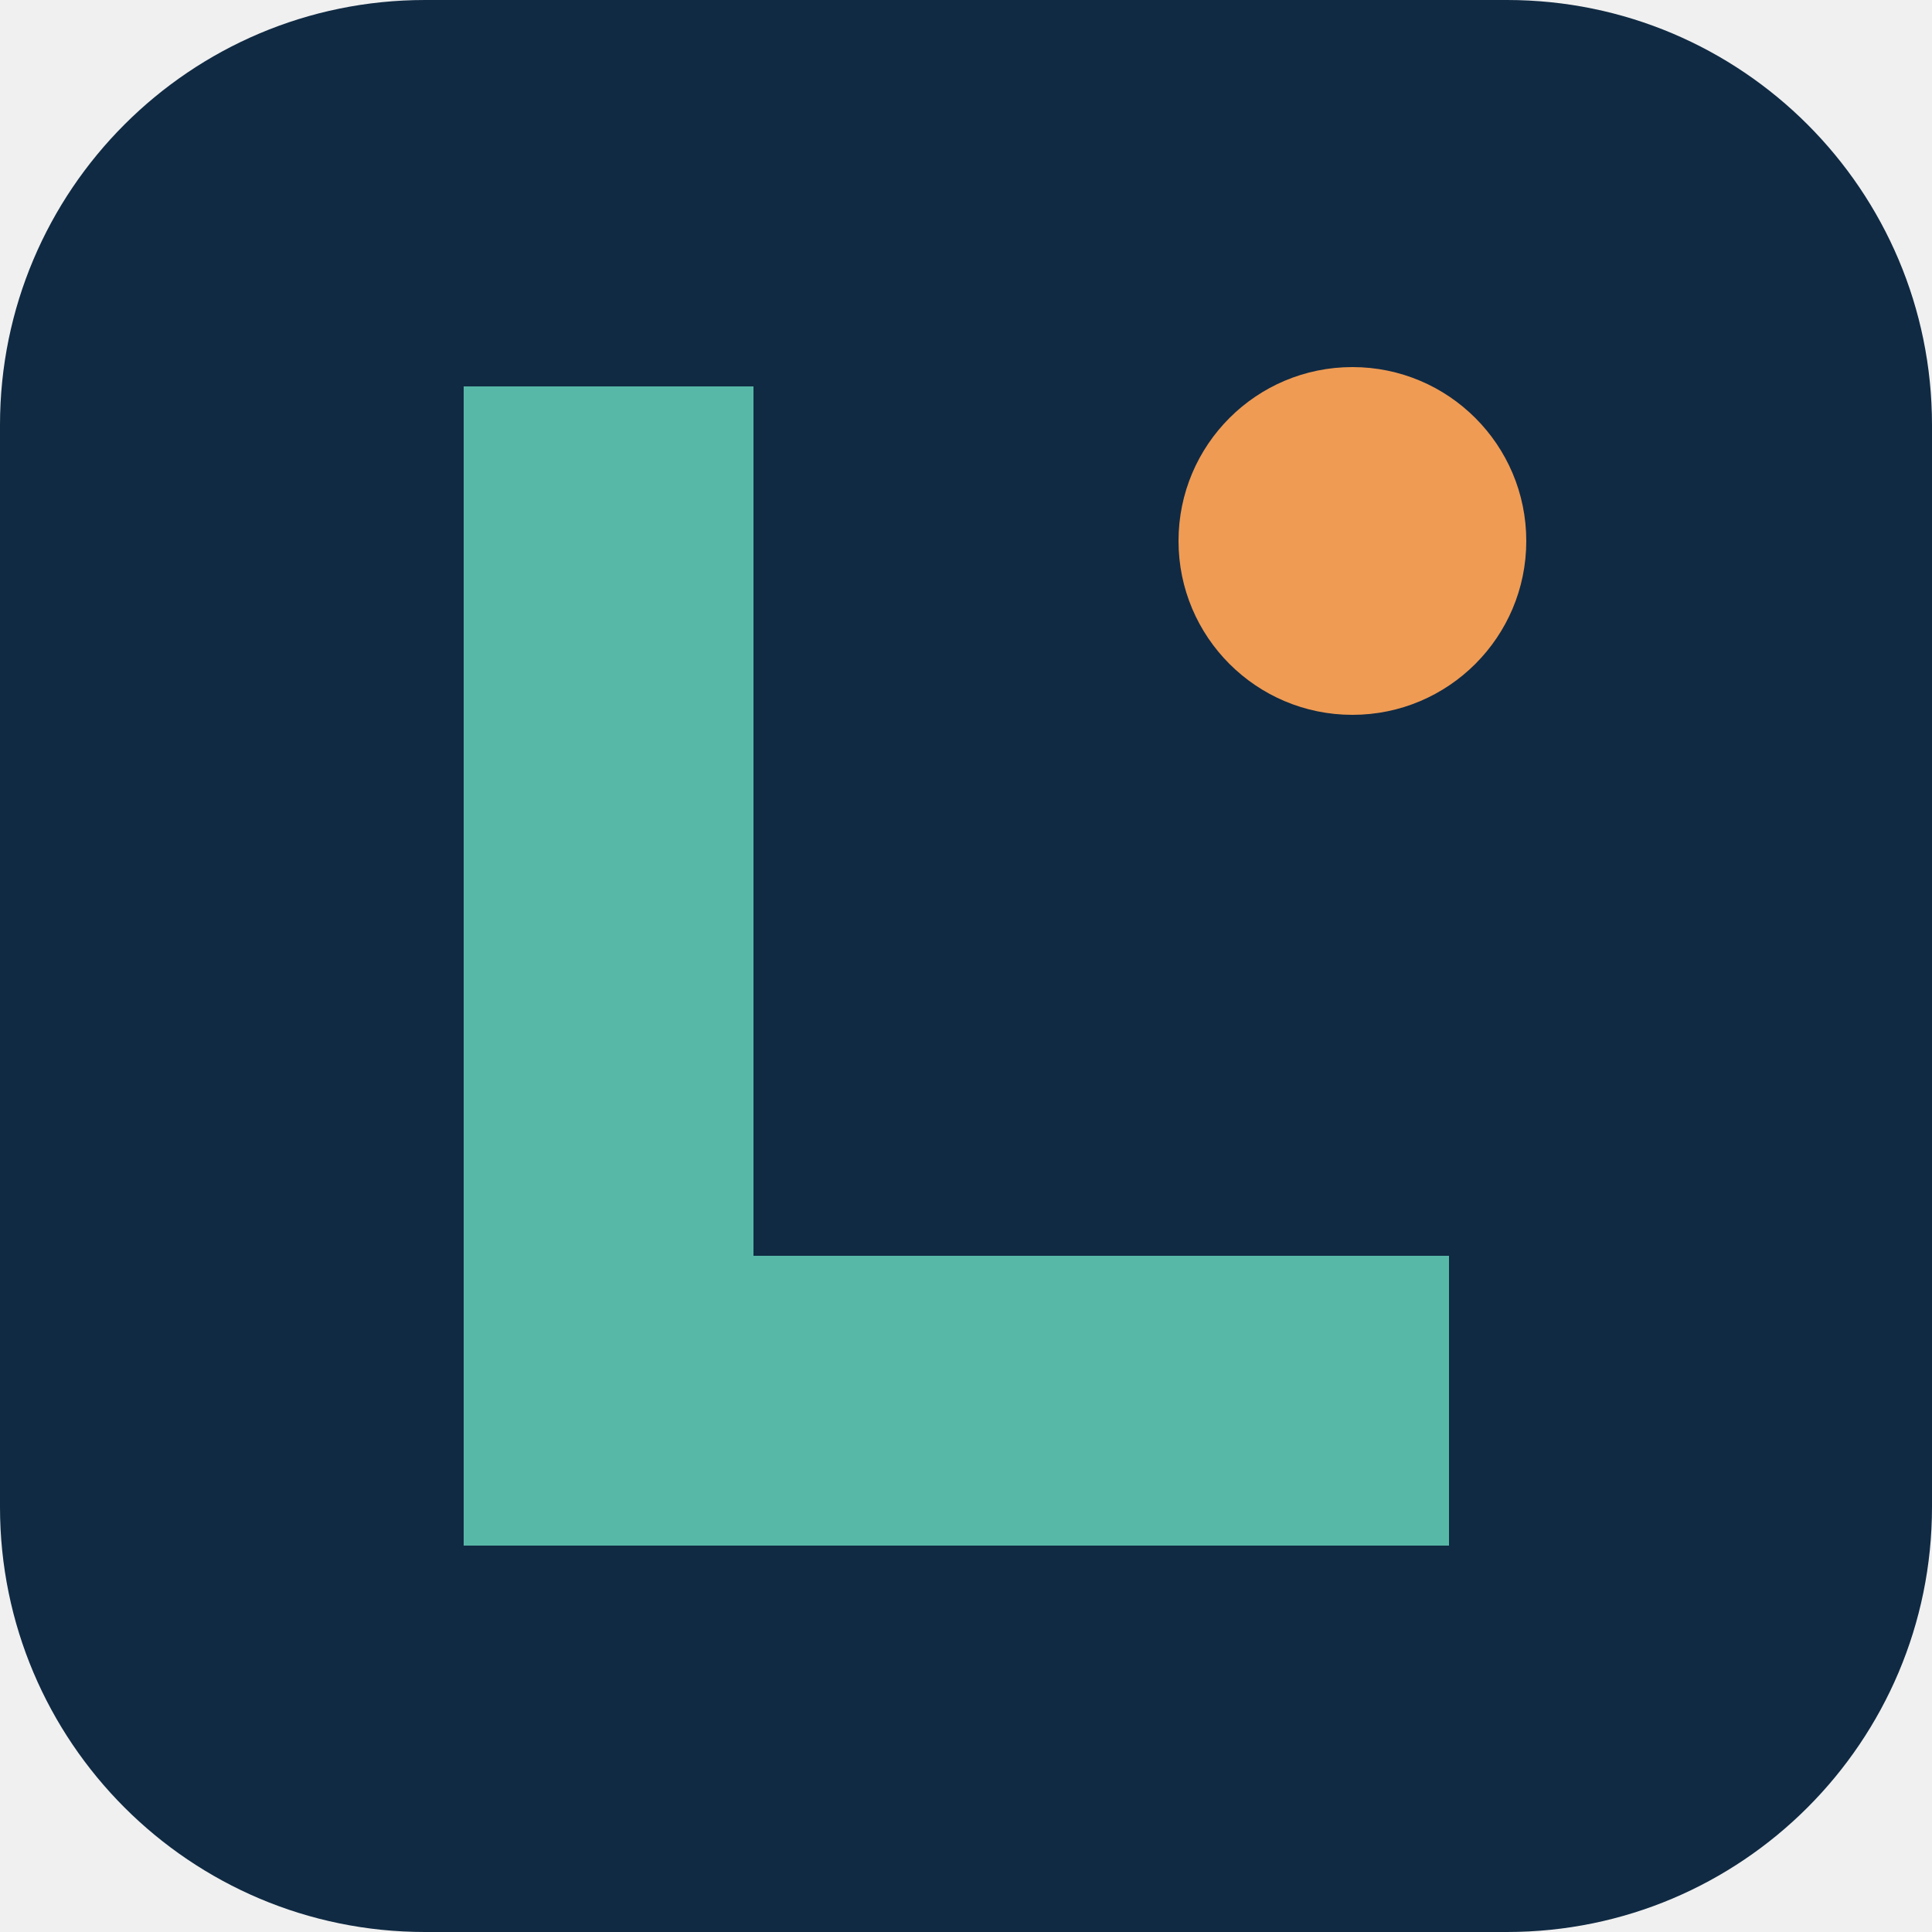
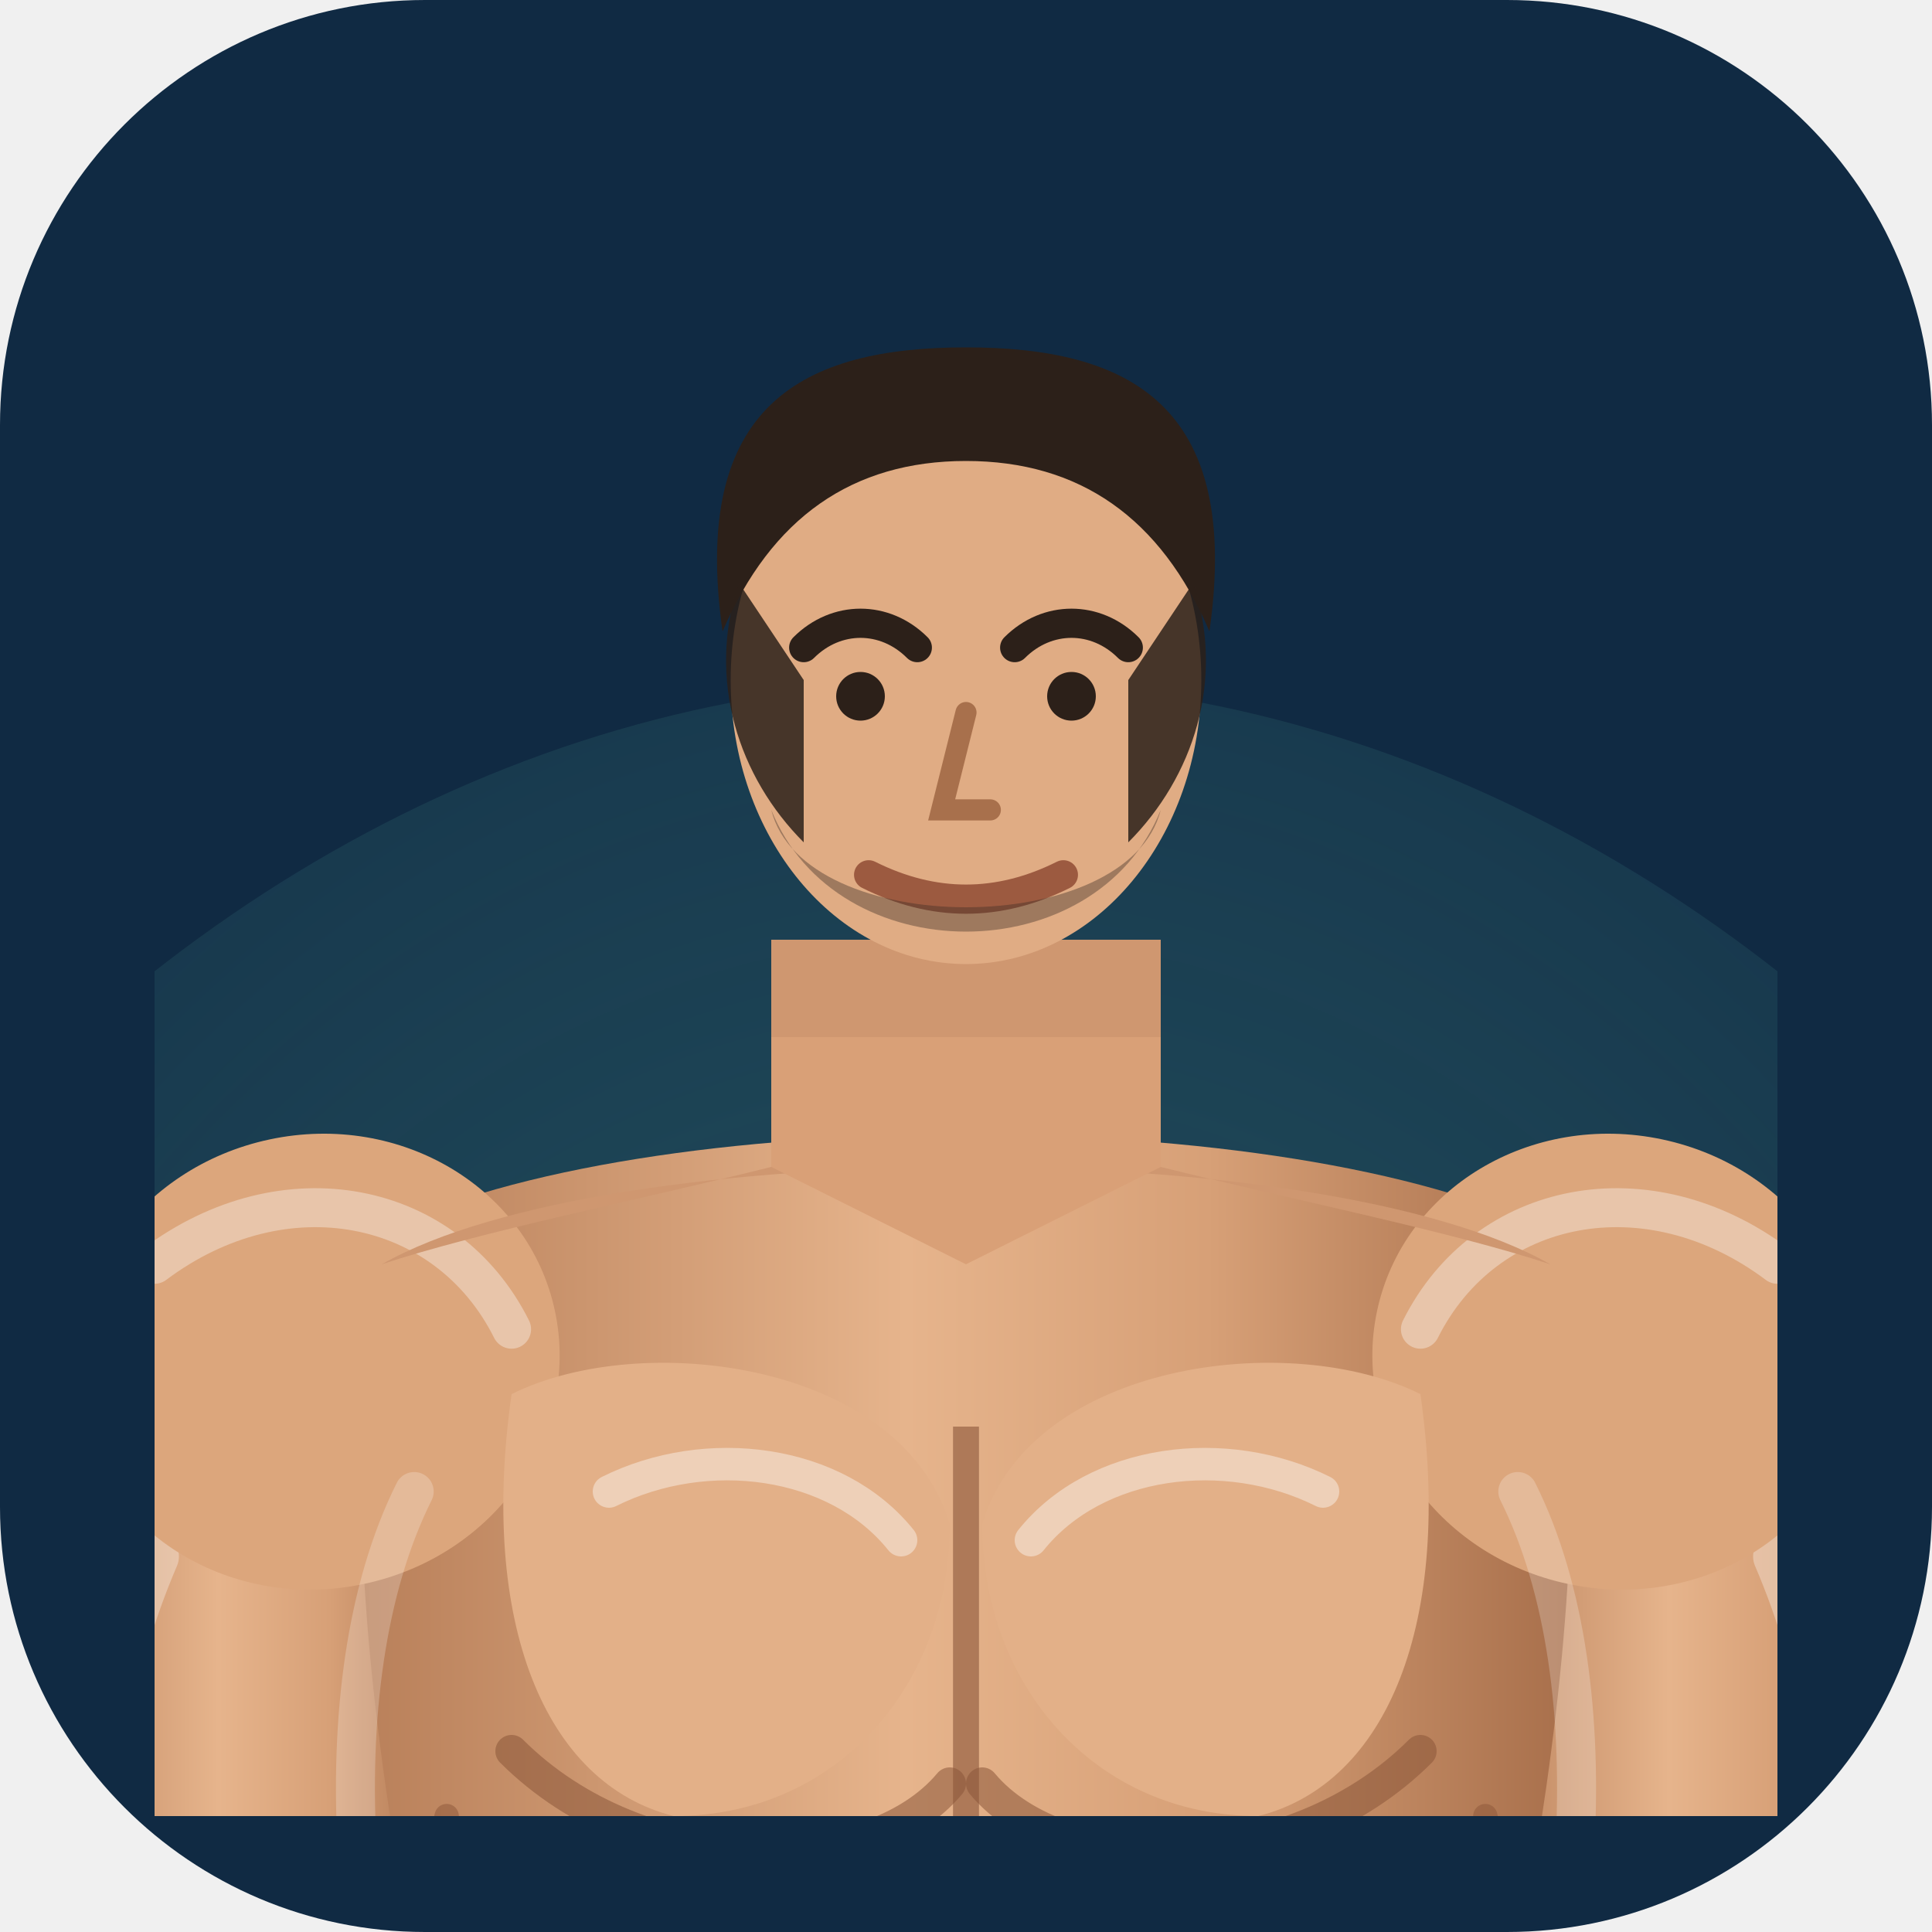
<svg xmlns="http://www.w3.org/2000/svg" viewBox="0 0 100 100">
  <rect width="100" height="100" rx="22" fill="#102a43" />
-   <path d="M24 20h15v45h36v15H24z" fill="#58b8a8" />
-   <circle cx="70" cy="28" r="9" fill="#ef9b54" />
+   <svg x="8" y="10" width="84" height="84" viewBox="50 2 100 96">
+     <defs>
+       <linearGradient id="sk" x1="0" y1="0" x2="1" y2="0">
+         <stop offset="0" stop-color="#b9805a" />
+         <stop offset=".45" stop-color="#e6b48c" />
+         <stop offset=".7" stop-color="#d7a077" />
+         <stop offset="1" stop-color="#a86f4b" />
+       </linearGradient>
+       <linearGradient id="skv" x1="0" y1="0" x2="0" y2="1">
+         <stop offset="0" stop-color="#fff" stop-opacity=".18" />
+         <stop offset="1" stop-color="#3a1f10" stop-opacity=".25" />
+       </linearGradient>
+       <linearGradient id="sh" x1="0" y1="0" x2="0" y2="1">
+         <stop offset="0" stop-color="#2f6a8f" />
+         <stop offset="1" stop-color="#17364d" />
+       </linearGradient>
+       <radialGradient id="gl" cx=".5" cy=".4" r=".6">
+         <stop offset="0" stop-color="#58b8a8" stop-opacity=".35" />
+         <stop offset="1" stop-color="#58b8a8" stop-opacity="0" />
+       </radialGradient>
+     </defs>
+     <ellipse cx="100" cy="150" rx="95" ry="120" fill="url(#gl)" />
+     <ellipse cx="100" cy="262" rx="52" ry="5" fill="#000" opacity=".25" />
+     <g id="legs">
+       <path d="M74 166 C60 188 58 214 66 238 L82 241 C87 218 91 196 97 172Z" fill="url(#sk)" />
+       <path d="M126 166 C140 188 142 214 134 238 L118 241 C113 218 109 196 103 172Z" fill="url(#sk)" />
+       <path d="M66 236 C62 250 66 258 76 260 L86 260 C86 252 84 244 82 240Z" fill="#d9a077" />
+       <path d="M134 236 C138 250 134 258 124 260 L114 260 C114 252 116 244 118 240Z" fill="#d9a077" />
+       <path d="M78 176 C72 192 72 208 76 224" fill="none" stroke="#8b5538" stroke-width="1.6" opacity=".55" stroke-linecap="round" />
+       <path d="M122 176 C128 192 128 208 124 224" fill="none" stroke="#8b5538" stroke-width="1.6" opacity=".55" stroke-linecap="round" />
+       <path d="M88 182 C86 198 86 212 88 226M112 182 C114 198 114 212 112 226" fill="none" stroke="#fff" stroke-width="2" opacity=".28" stroke-linecap="round" />
+       <path d="M70 222 C66 232 68 244 72 252M130 222 C134 232 132 244 128 252" fill="none" stroke="#8b5538" stroke-width="1.6" opacity=".5" stroke-linecap="round" />
+       <ellipse cx="78" cy="262" rx="12" ry="3.4" fill="#f4f6f8" />
+       <ellipse cx="122" cy="262" rx="12" ry="3.4" fill="#f4f6f8" />
+     </g>
+     <path d="M70 140 C68 158 70 176 74 192 L98 190 L100 164 L102 190 L126 192 C130 176 132 158 130 140Z" fill="url(#sh)" />
+     <path d="M72 144 H128" stroke="#58b8a8" stroke-width="3" />
+     <path d="M100 164 L100 188" stroke="#0e2233" stroke-width="1.5" opacity=".6" />
+     <g>
+       <path d="M62 70 C48 74 42 92 42 112 C41 124 42 132 44 140 L56 142 C58 128 60 114 66 102 C70 92 70 80 66 70Z" fill="url(#sk)" />
+       <path d="M138 70 C152 74 158 92 158 112 C159 124 158 132 156 140 L144 142 C142 128 140 114 134 102 C130 92 130 80 134 70Z" fill="url(#sk)" />
+       <path d="M44 138 C40 152 38 166 38 176 C38 186 44 188 48 184 C52 170 56 154 56 142Z" fill="url(#sk)" />
+       <path d="M156 138 C160 152 162 166 162 176 C162 186 156 188 152 184 C148 170 144 154 144 142Z" fill="url(#sk)" />
+       <ellipse cx="42" cy="186" rx="6.5" ry="8" fill="#d9a077" />
+       <ellipse cx="158" cy="186" rx="6.5" ry="8" fill="#d9a077" />
+       <path d="M50 84 C44 98 46 112 52 122" fill="none" stroke="#fff" stroke-width="3" opacity=".32" stroke-linecap="round" />
+       <path d="M150 84 C156 98 154 112 148 122" fill="none" stroke="#fff" stroke-width="3" opacity=".32" stroke-linecap="round" />
+       <path d="M60 102 C62 112 60 124 56 134M140 102 C138 112 140 124 144 134" fill="none" stroke="#8b5538" stroke-width="1.6" opacity=".5" stroke-linecap="round" />
+     </g>
+     <path d="M64 64 C80 56 120 56 136 64 C140 84 134 112 128 134 C126 146 124 150 120 152 L80 152 C76 150 74 146 72 134 C66 112 60 84 64 64Z" fill="url(#sk)" />
+     <ellipse cx="60" cy="72" rx="15" ry="14" fill="#dcA67c" transform="rotate(-12 60 72)" />
+     <ellipse cx="140" cy="72" rx="15" ry="14" fill="#dca67c" transform="rotate(12 140 72)" />
+     <path d="M50 66 C58 60 68 62 72 70M150 66 C142 60 132 62 128 70" fill="none" stroke="#fff" stroke-width="2.4" opacity=".35" stroke-linecap="round" />
+     <path d="M72 74 C80 70 96 72 99 82 C99 92 92 100 82 100 C74 98 70 88 72 74Z" fill="#e3b088" />
+     <path d="M128 74 C120 70 104 72 101 82 C101 92 108 100 118 100 C126 98 130 88 128 74Z" fill="#e3b088" />
+     <path d="M72 96 C80 104 94 104 99 98M128 96 C120 104 106 104 101 98" fill="none" stroke="#8b5538" stroke-width="2" opacity=".55" stroke-linecap="round" />
+     <path d="M100 76 L100 124" stroke="#8b5538" stroke-width="1.6" opacity=".6" />
+     <path d="M78 80 C84 77 92 78 96 83M122 80 C116 77 108 78 104 83" fill="none" stroke="#fff" stroke-width="2" opacity=".4" stroke-linecap="round" />
+     <g fill="#e0ac83">
+       <rect x="84" y="108" width="14" height="10" rx="4" />
+       <rect x="102" y="108" width="14" height="10" rx="4" />
+       <rect x="84" y="121" width="14" height="10" rx="4" />
+       <rect x="102" y="121" width="14" height="10" rx="4" />
+       <rect x="85" y="134" width="13" height="10" rx="4" />
+       <rect x="102" y="134" width="13" height="10" rx="4" />
+     </g>
+     <g fill="none" stroke="#8b5538" stroke-width="1.5" opacity=".5" stroke-linecap="round">
+       <path d="M80 106 C76 120 76 134 80 148M120 106 C124 120 124 134 120 148" />
+       <path d="M68 100 C64 116 66 130 72 142M132 100 C136 116 134 130 128 142" />
+     </g>
+     <path d="M66 80 C60 92 62 112 68 126M134 80 C140 92 138 112 132 126" fill="none" stroke="#fff" stroke-width="2.4" opacity=".22" stroke-linecap="round" />
+     <path d="M88 46 L88 60 C80 62 70 64 64 66 C78 58 122 58 136 66 C130 64 120 62 112 60 L112 46Z" fill="#cf9770" />
+     <path d="M88 52 L88 60 L100 66 L112 60 L112 52Z" fill="#d9a077" />
+     <ellipse cx="100" cy="30" rx="14.5" ry="17.5" fill="#e0ac84" />
+     <path d="M85 27 C83 13 90 9.5 100 9.5 C110 9.5 117 13 115 27 C112 20 107 16.5 100 16.5 C93 16.5 88 20 85 27Z" fill="#2c2019" />
+     <path d="M86 24 C84 30 86 36 90 40 L90 30Z M114 24 C116 30 114 36 110 40 L110 30Z" fill="#2c2019" opacity=".85" />
+     <path d="M90 28 C92 26 95 26 97 28M103 28 C105 26 108 26 110 28" stroke="#2c2019" stroke-width="1.8" fill="none" stroke-linecap="round" />
+     <circle cx="93.5" cy="31" r="1.5" fill="#2c2019" />
+     <circle cx="106.5" cy="31" r="1.5" fill="#2c2019" />
+     <path d="M100 32 L98.5 38 L101.5 38" stroke="#a8704c" stroke-width="1.3" fill="none" stroke-linecap="round" />
+     <path d="M94 42 C98 44 102 44 106 42" stroke="#9c5a40" stroke-width="1.8" fill="none" stroke-linecap="round" />
+     <path d="M88 38 C92 48 108 48 112 38 C110 46 90 46 88 38Z" fill="#3b2c25" opacity=".4" />
+   </svg>
</svg>
